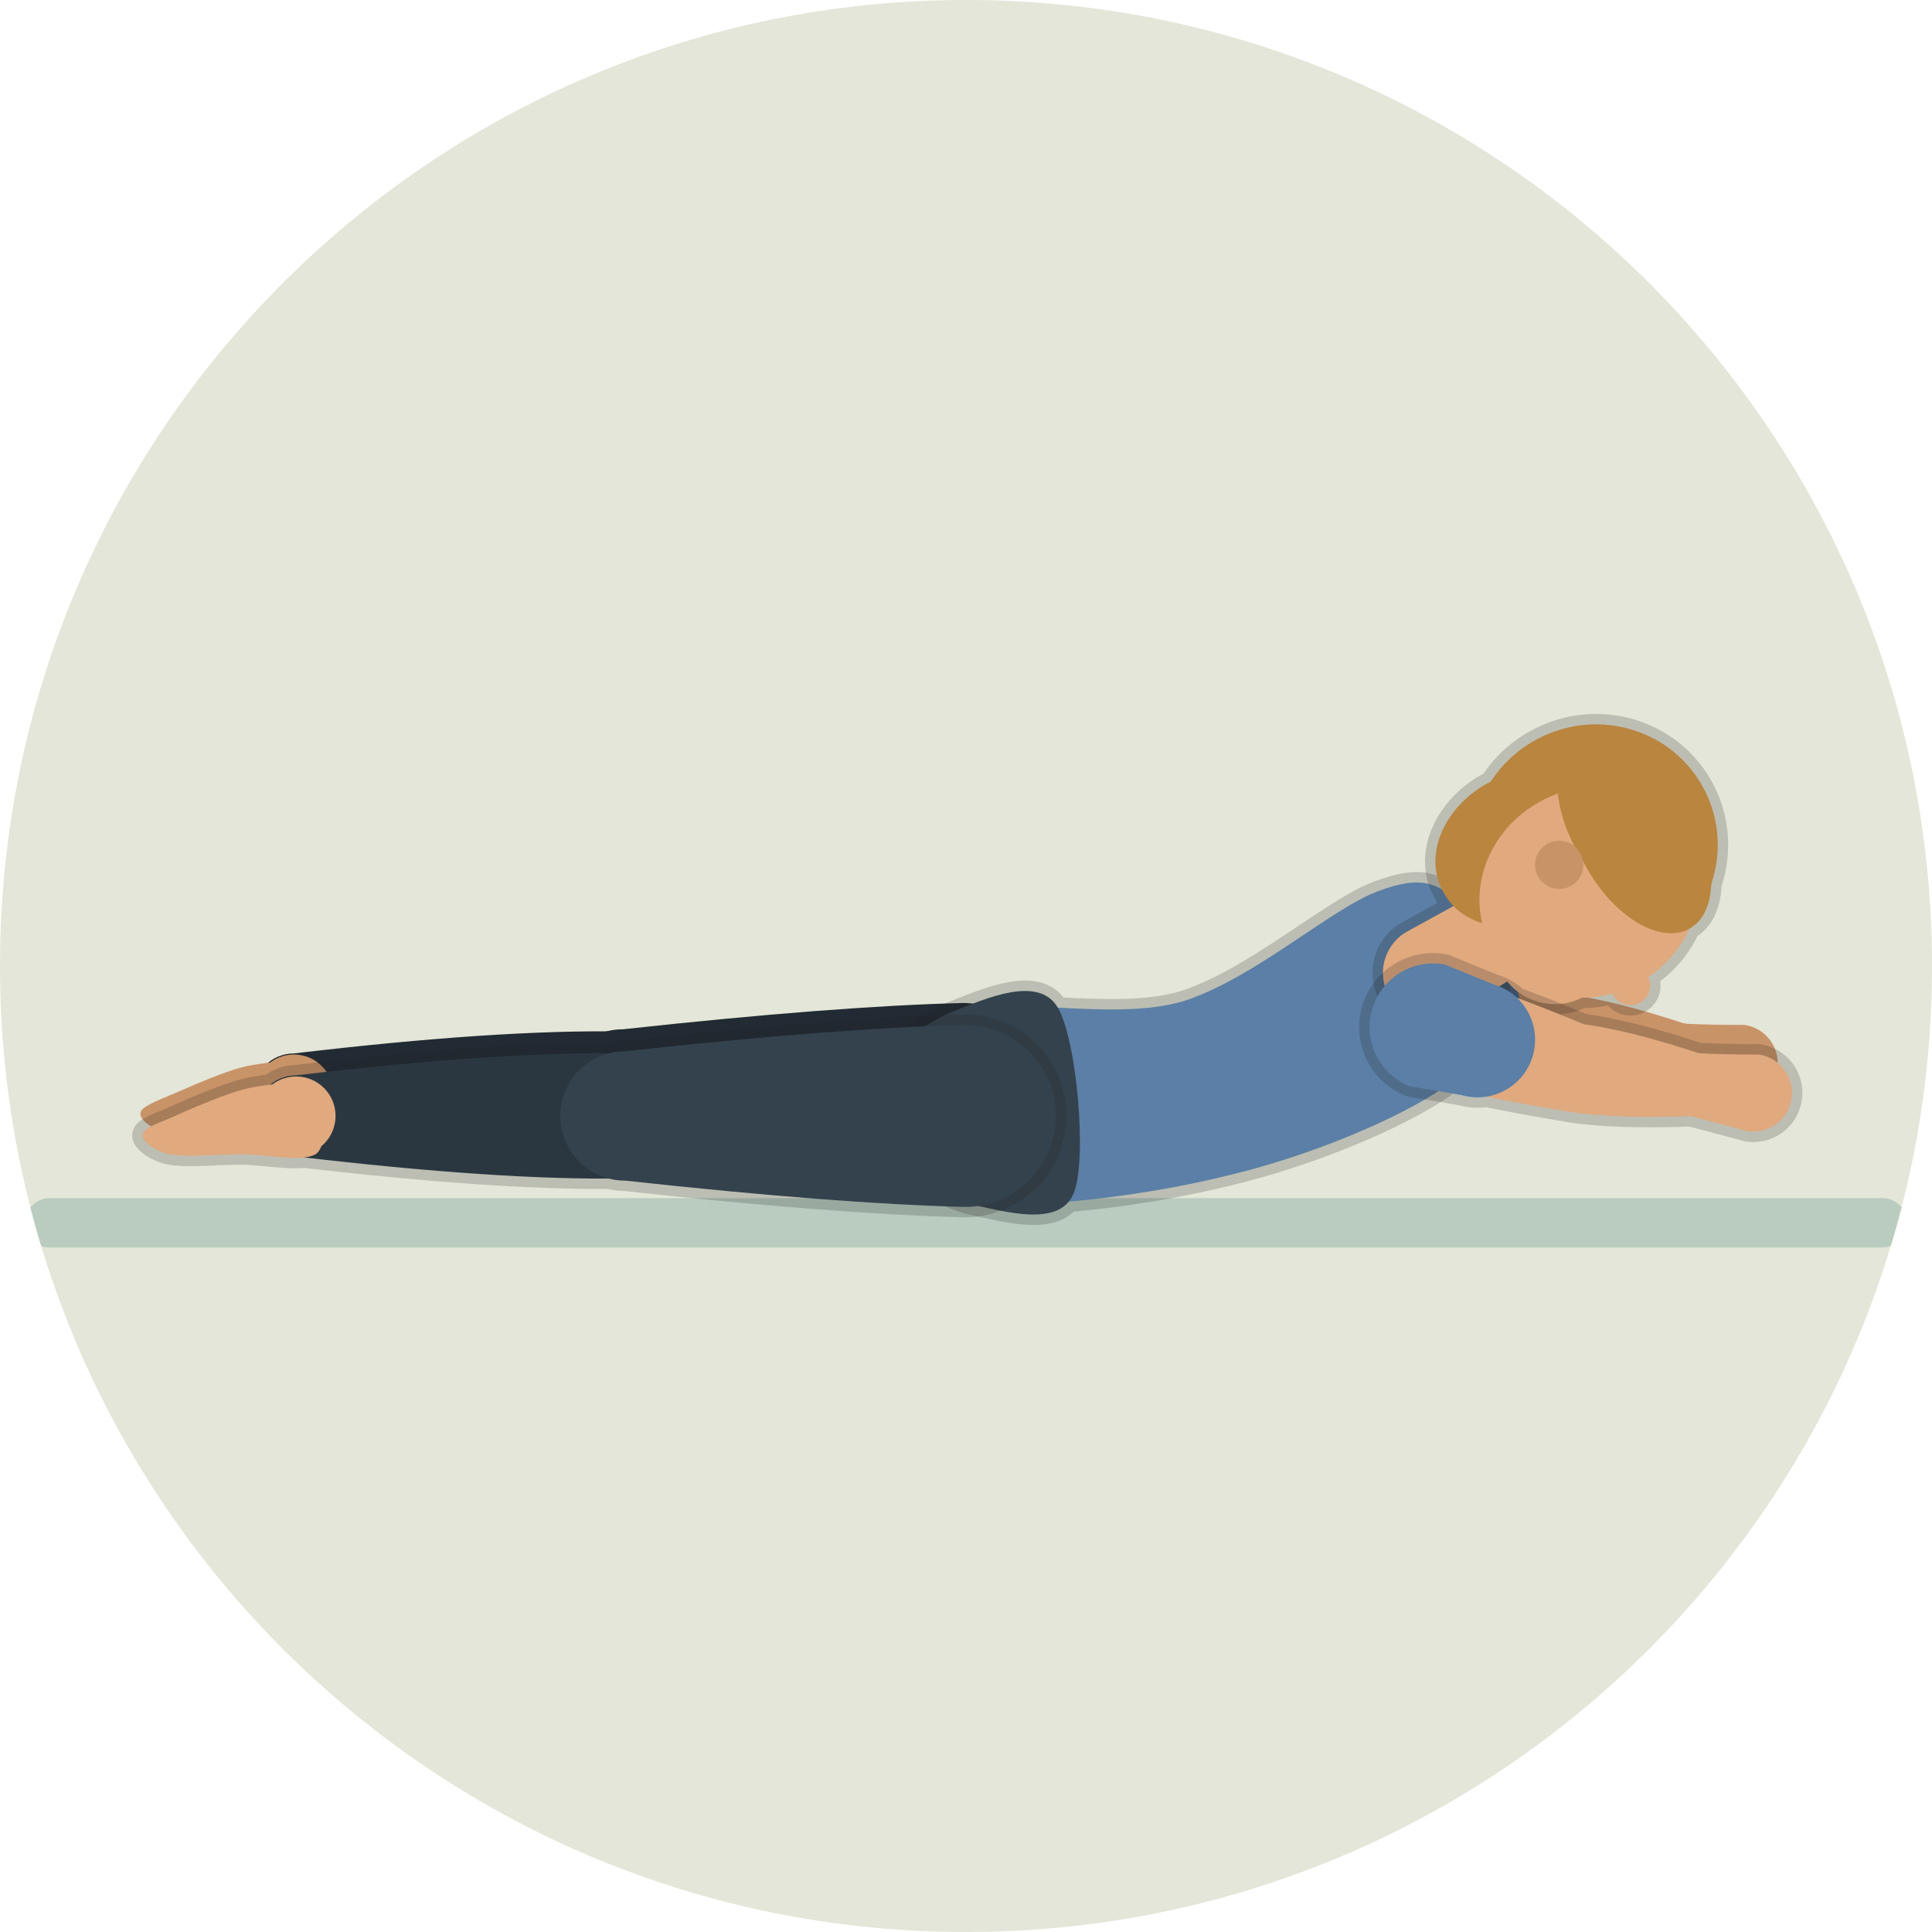
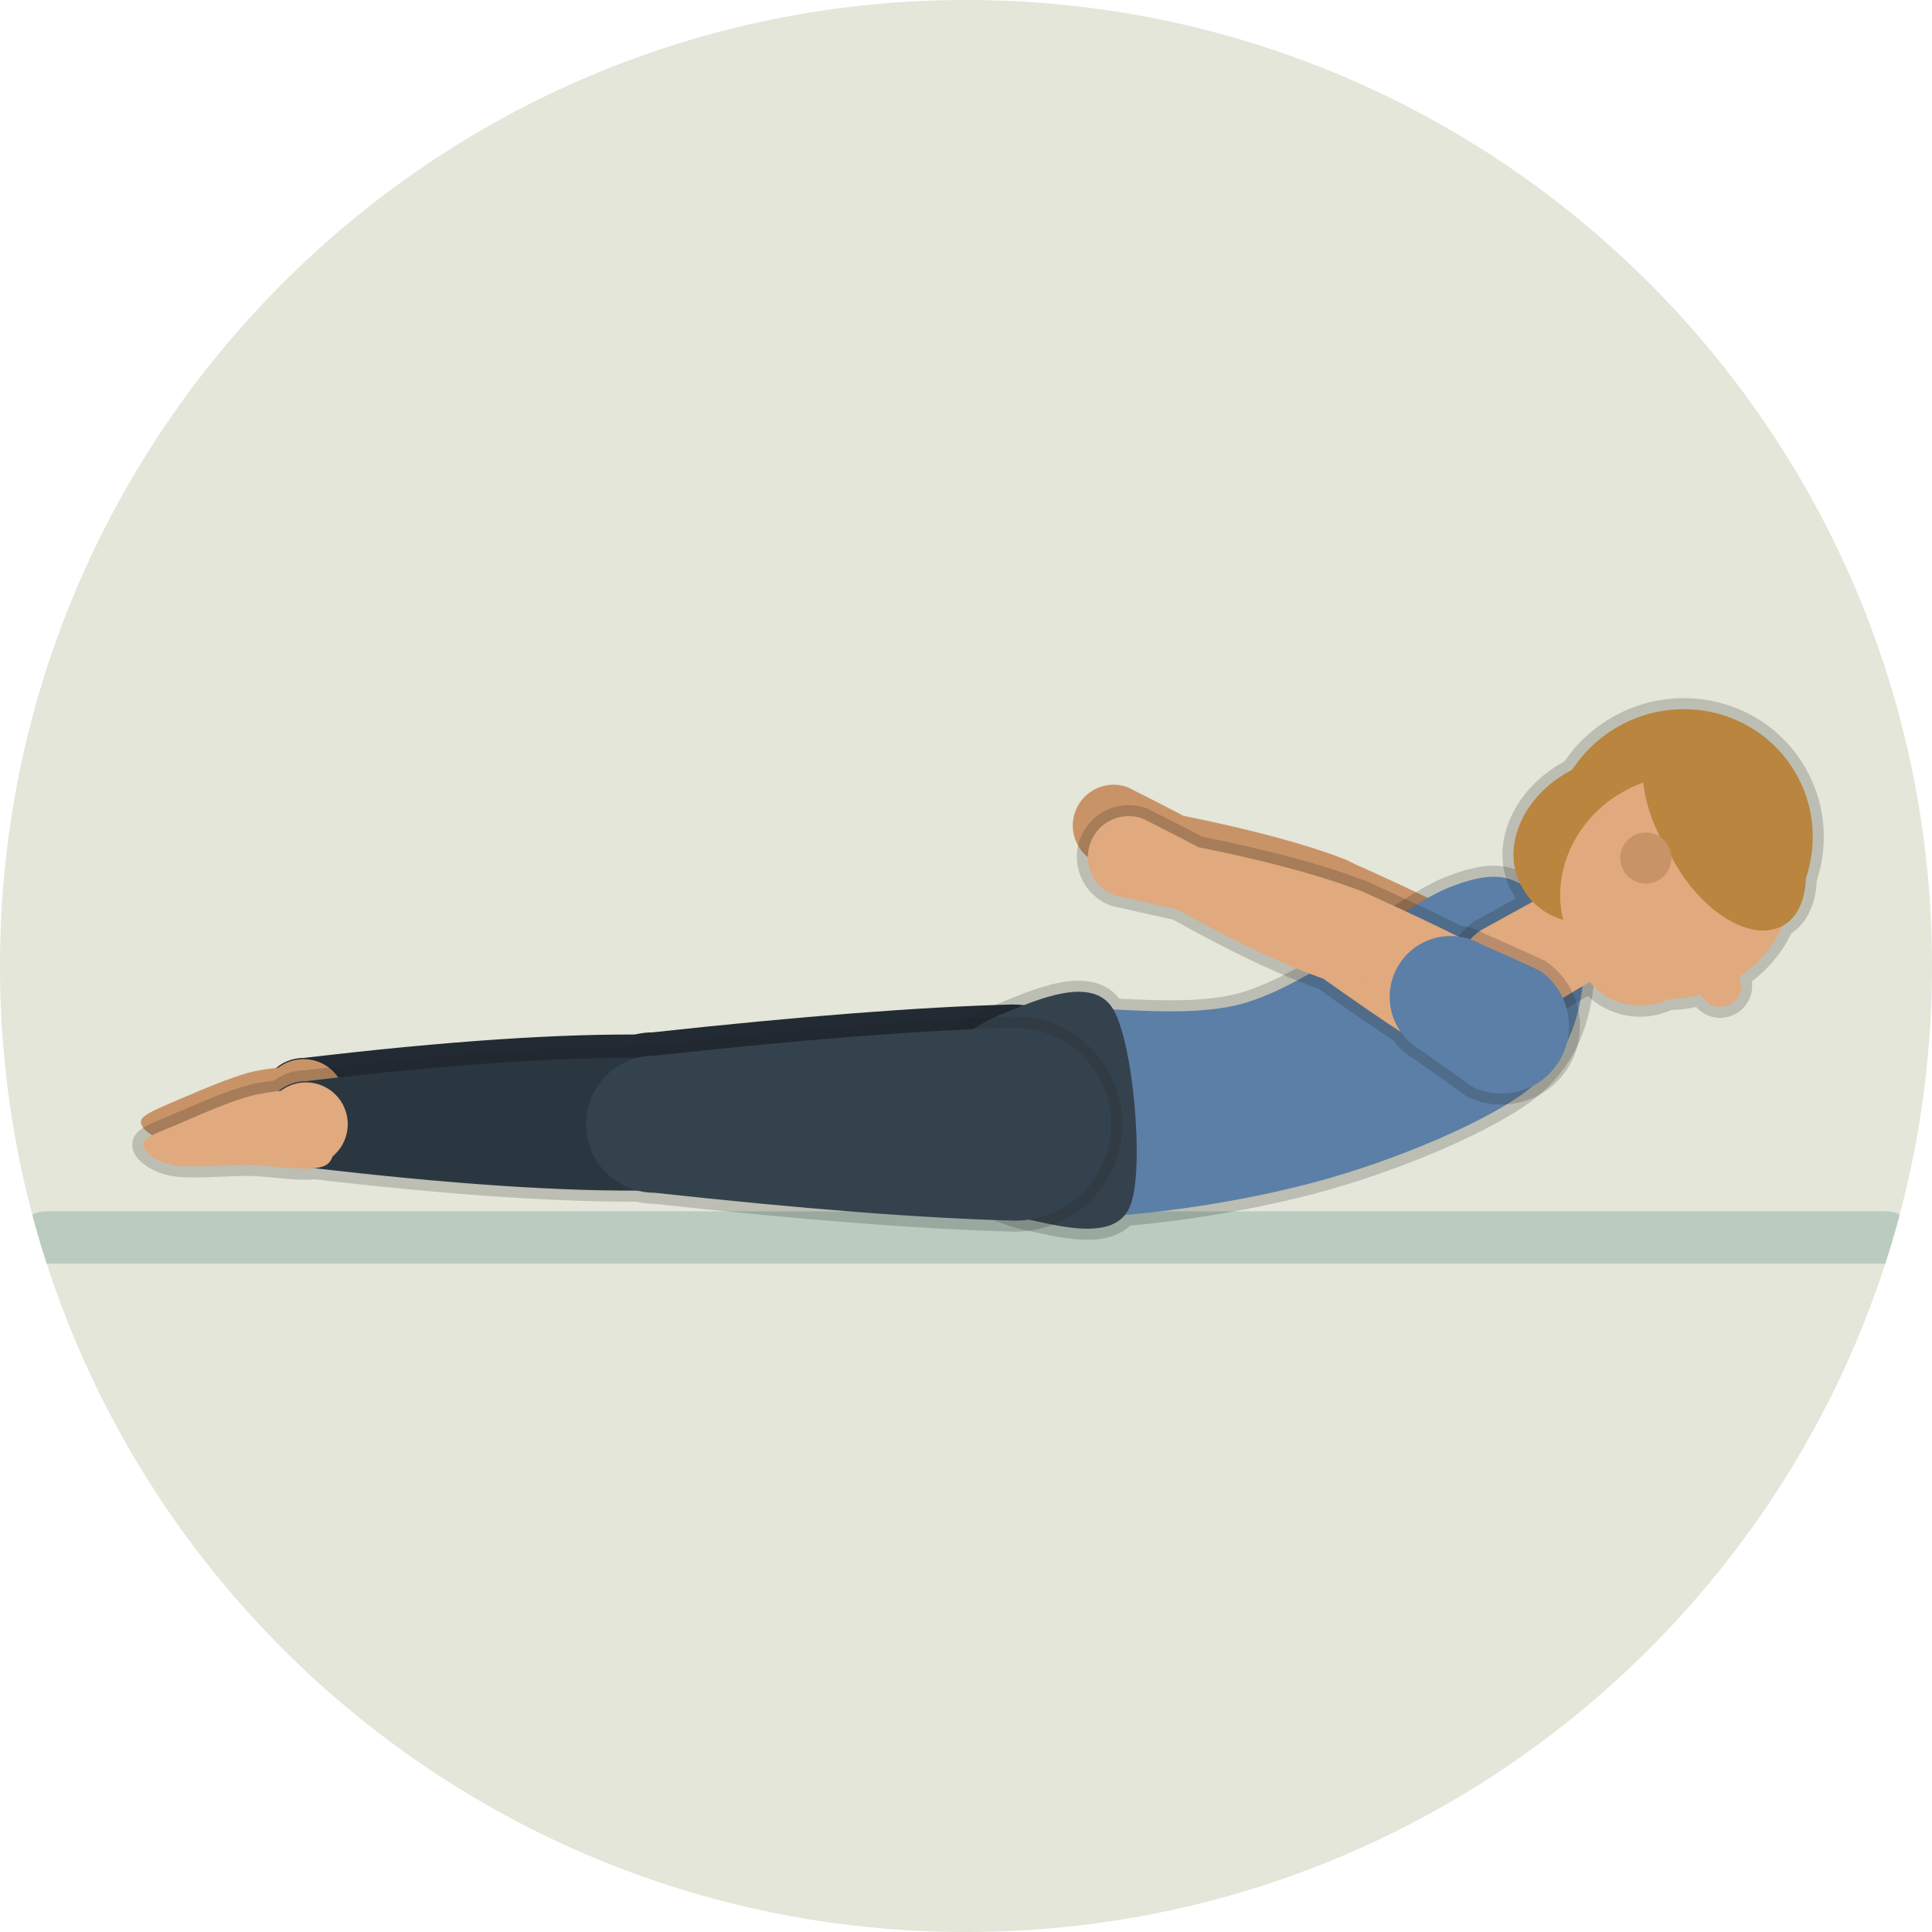
<svg xmlns="http://www.w3.org/2000/svg" viewBox="0 0 200 200" width="400" height="400" role="img" aria-label="Figure lying on the belly with the chest lifted and arms stretched out to the sides.">
  <circle cx="100" cy="100" r="100" fill="#E3E6D8" />
  <clipPath id="chraviv">
    <circle cx="100" cy="100" r="100" />
  </clipPath>
  <g clip-path="url(#chraviv)">
-     <g transform="translate(100.0 124.6) scale(1.135)">
-       <rect x="-85.794" y="-0.5" width="171.589" height="4.5" rx="2.2" fill="#B9CCBF" />
+     <g transform="translate(100.0 126.0) scale(1.203)">
+       <rect x="-81.466" y="-0.5" width="162.932" height="4.5" rx="2.2" fill="#B9CCBF" />
      <g>
-         <path d="M39.4 -14.1Q44.5 -12.6 53.0 -11.2A4.1 4.1 0 0 0 55.2 -19.0Q47.3 -22.3 42.2 -23.7A5.0 5.0 0 0 0 39.4 -14.1Z" fill="#C99368" />
-         <path d="M39.2 -13.4Q41.0 -13.1 43.9 -12.6A5.2 5.2 0 0 0 46.8 -22.7Q44.1 -23.8 42.4 -24.5A5.8 5.8 0 0 0 39.2 -13.4Z" fill="#4C6D91" />
-         <path d="M53.5 -11.1Q57.9 -10.4 65.1 -10.7A2.8 2.8 0 0 0 65.9 -16.3Q59.0 -18.6 54.7 -19.1A4.1 4.1 0 0 0 53.5 -11.1Z" fill="#C99368" />
-         <path d="M65.1 -10.6Q67.0 -10.1 70.0 -9.3A3.5 3.5 0 0 0 71.0 -16.3Q67.8 -16.3 65.9 -16.4A2.9 2.9 0 0 0 65.1 -10.6Z" fill="#C99368" />
+         <path d="M47.7 -23.3Q42.4 -26.4 33.2 -30.5A4.1 4.1 0 0 0 29.2 -23.4Q37.3 -17.6 42.6 -14.6A5.0 5.0 0 0 0 47.7 -23.3Z" fill="#C99368" />
+         <path d="M48.0 -23.9Q46.1 -24.8 43.0 -26.2A5.2 5.2 0 0 0 37.8 -17.1Q40.6 -15.1 42.3 -13.9A5.8 5.8 0 0 0 48.0 -23.9Z" fill="#4C6D91" />
+         <path d="M32.6 -30.8Q27.4 -32.8 18.4 -34.6A2.8 2.8 0 0 0 16.4 -29.4Q24.5 -24.9 29.8 -23.1A4.1 4.1 0 0 0 32.6 -30.8Z" fill="#C99368" />
+         <path d="M18.4 -34.7Q16.7 -35.6 13.9 -37.0A3.5 3.5 0 0 0 11.5 -30.4Q14.5 -29.7 16.4 -29.3A2.9 2.9 0 0 0 18.4 -34.7Z" fill="#C99368" />
      </g>
      <g>
-         <path d="M-31.3 -15.7Q-42.7 -15.9 -61.3 -13.7A3.7 3.7 0 0 0 -61.3 -6.3Q-42.7 -4.1 -31.3 -4.3A5.7 5.7 0 0 0 -31.3 -15.7Z" fill="#222B33" />
-         <path d="M-0.3 -18.3Q-12.1 -18.0 -31.3 -15.9A5.9 5.9 0 0 0 -31.3 -4.1Q-12.1 -2.0 -0.3 -1.7A8.3 8.3 0 0 0 -0.3 -18.3Z" fill="#222B33" />
-         <path d="M-61.3 -6.4A3.6 3.6 0.0 1 0 -61.3 -13.6A3.6 3.6 0.0 1 0 -61.3 -6.4Z" fill="#C99368" />
-         <path d="M-59.8 -12.2C-58.8 -11.2 -58.3 -7.5 -59.4 -6.6C-60.5 -5.6 -64.1 -6.5 -66.3 -6.5C-68.5 -6.5 -71.3 -6.2 -72.8 -6.5C-74.3 -6.8 -75.3 -7.6 -75.3 -8.2C-75.3 -8.7 -74.5 -9.1 -72.8 -9.8C-71.1 -10.5 -67.5 -12.2 -65.3 -12.6C-63.1 -13.0 -60.8 -13.2 -59.8 -12.2Z" fill="#C99368" />
+         <path d="M-27.0 -15.7Q-38.4 -15.9 -57.0 -13.7A3.7 3.7 0 0 0 -57.0 -6.3Q-38.4 -4.1 -27.0 -4.3A5.7 5.7 0 0 0 -27.0 -15.7Z" fill="#222B33" />
+         <path d="M4.0 -18.3Q-7.7 -18.0 -27.0 -15.9A5.9 5.9 0 0 0 -27.0 -4.1Q-7.7 -2.0 4.0 -1.7A8.3 8.3 0 0 0 4.0 -18.3Z" fill="#222B33" />
+         <path d="M-57.0 -6.4A3.6 3.6 0.0 1 0 -57.0 -13.6A3.6 3.6 0.0 1 0 -57.0 -6.4Z" fill="#C99368" />
+         <path d="M-55.5 -12.2C-54.5 -11.2 -54.0 -7.5 -55.1 -6.6C-56.1 -5.6 -59.7 -6.5 -62.0 -6.5C-64.2 -6.5 -67.0 -6.2 -68.5 -6.5C-70.0 -6.8 -71.0 -7.6 -71.0 -8.2C-71.0 -8.7 -70.1 -9.1 -68.5 -9.8C-66.8 -10.5 -63.1 -12.2 -61.0 -12.6C-58.8 -13.0 -56.4 -13.2 -55.5 -12.2Z" fill="#C99368" />
      </g>
      <g>
-         <path d="M-0.9 -17.4C3.4 -19.1 13.2 -16.6 19.6 -18.4C26.0 -20.3 33.4 -27.0 37.6 -28.5C41.8 -30.1 43.1 -29.0 44.9 -27.6C46.8 -26.2 49.0 -23.1 48.7 -20.3C48.5 -17.5 47.7 -13.6 43.6 -10.6C39.4 -7.7 31.2 -4.3 24.0 -2.6C16.9 -0.8 5.7 0.7 0.6 -0.3C-4.6 -1.2 -6.4 -5.6 -6.7 -8.4C-6.9 -11.3 -5.3 -15.8 -0.9 -17.4ZM-1.0 -17.6C1.8 -18.7 6.5 -20.8 8.3 -18.0C10.1 -15.2 11.1 -3.9 9.8 -0.9C8.5 2.2 3.5 0.7 0.6 0.1C-2.3 -0.6 -6.2 -2.9 -7.7 -4.8C-9.2 -6.8 -9.4 -9.7 -8.3 -11.8C-7.2 -13.9 -3.7 -16.6 -1.0 -17.6Z" fill="#1E1F1D" stroke="#1E1F1D" stroke-width="1.9" stroke-linejoin="round" opacity="0.2" />
-         <path d="M-0.9 -17.4C3.4 -19.1 13.2 -16.6 19.6 -18.4C26.0 -20.3 33.4 -27.0 37.6 -28.5C41.8 -30.1 43.1 -29.0 44.9 -27.6C46.8 -26.2 49.0 -23.1 48.7 -20.3C48.5 -17.5 47.7 -13.6 43.6 -10.6C39.4 -7.7 31.2 -4.3 24.0 -2.6C16.9 -0.8 5.7 0.7 0.6 -0.3C-4.6 -1.2 -6.4 -5.6 -6.7 -8.4C-6.9 -11.3 -5.3 -15.8 -0.9 -17.4Z" fill="#5B7FA6" />
-         <path d="M-1.0 -17.6C1.8 -18.7 6.5 -20.8 8.3 -18.0C10.1 -15.2 11.1 -3.9 9.8 -0.9C8.5 2.2 3.5 0.7 0.6 0.1C-2.3 -0.6 -6.2 -2.9 -7.7 -4.8C-9.2 -6.8 -9.4 -9.7 -8.3 -11.8C-7.2 -13.9 -3.7 -16.6 -1.0 -17.6Z" fill="#34424D" />
+         <path d="M3.4 -17.4C7.8 -19.1 17.5 -16.6 23.9 -18.4C30.4 -20.3 37.7 -27.0 41.9 -28.5C46.1 -30.1 47.4 -29.0 49.3 -27.6C51.1 -26.2 53.3 -23.1 53.1 -20.3C52.8 -17.5 52.0 -13.6 47.9 -10.6C43.8 -7.7 35.5 -4.3 28.4 -2.6C21.2 -0.8 10.0 0.7 4.9 -0.3C-0.2 -1.2 -2.1 -5.6 -2.4 -8.4C-2.6 -11.3 -1.0 -15.8 3.4 -17.4ZM3.4 -17.6C6.1 -18.7 10.8 -20.8 12.6 -18.0C14.4 -15.2 15.4 -3.9 14.1 -0.9C12.8 2.2 7.8 0.7 4.9 0.1C2.0 -0.6 -1.9 -2.9 -3.3 -4.8C-4.8 -6.8 -5.1 -9.7 -4.0 -11.8C-2.8 -13.9 0.6 -16.6 3.4 -17.6Z" fill="#1E1F1D" stroke="#1E1F1D" stroke-width="1.9" stroke-linejoin="round" opacity="0.2" />
+         <path d="M3.4 -17.4C7.8 -19.1 17.5 -16.6 23.9 -18.4C30.4 -20.3 37.7 -27.0 41.9 -28.5C46.1 -30.1 47.4 -29.0 49.3 -27.6C51.1 -26.2 53.3 -23.1 53.1 -20.3C52.8 -17.5 52.0 -13.6 47.9 -10.6C43.8 -7.7 35.5 -4.3 28.4 -2.6C21.2 -0.8 10.0 0.7 4.9 -0.3C-0.2 -1.2 -2.1 -5.6 -2.4 -8.4C-2.6 -11.3 -1.0 -15.8 3.4 -17.4Z" fill="#5B7FA6" />
+         <path d="M3.4 -17.6C6.1 -18.7 10.8 -20.8 12.6 -18.0C14.4 -15.2 15.4 -3.9 14.1 -0.9C12.8 2.2 7.8 0.7 4.9 0.1C2.0 -0.6 -1.9 -2.9 -3.3 -4.8C-4.8 -6.8 -5.1 -9.7 -4.0 -11.8C-2.8 -13.9 0.6 -16.6 3.4 -17.6Z" fill="#34424D" />
      </g>
      <g>
-         <path d="M44.5 -17.3Q49.9 -20.6 58.6 -25.8A4.0 4.0 0 0 0 54.6 -32.8Q45.7 -27.8 40.2 -24.8A4.3 4.3 0 0 0 44.5 -17.3ZM43.6 -28.3A6.6 8.2 60.0 1 0 57.8 -36.5A6.6 8.2 60.0 1 0 43.6 -28.3ZM47.5 -26.9A11.1 11.3 60.0 1 0 67.1 -38.2A11.1 11.3 60.0 1 0 47.5 -26.9ZM48.0 -23.3A9.4 10.2 60.0 1 0 65.7 -33.5A9.4 10.2 60.0 1 0 48.0 -23.3ZM53.7 -18.2A5.6 5.6 0.0 1 0 53.7 -29.4A5.6 5.6 0.0 1 0 53.7 -18.2ZM60.6 -18.1A1.8 1.8 0.0 1 0 60.6 -21.7A1.8 1.8 0.0 1 0 60.6 -18.1ZM56.3 -31.2A9.3 5.4 60.0 1 0 65.6 -36.6A9.3 5.4 60.0 1 0 56.3 -31.2ZM54.1 -28.7A2.2 2.2 0.0 1 0 54.1 -33.1A2.2 2.2 0.0 1 0 54.1 -28.7Z" fill="#1E1F1D" stroke="#1E1F1D" stroke-width="1.9" stroke-linejoin="round" opacity="0.2" />
-         <path d="M44.5 -17.3Q49.9 -20.6 58.6 -25.8A4.0 4.0 0 0 0 54.6 -32.8Q45.7 -27.8 40.2 -24.8A4.3 4.3 0 0 0 44.5 -17.3Z" fill="#E0A97E" />
-         <path d="M43.6 -28.3A6.6 8.2 60.0 1 0 57.8 -36.5A6.6 8.2 60.0 1 0 43.6 -28.3Z" fill="#B9853F" />
-         <path d="M47.5 -26.9A11.1 11.3 60.0 1 0 67.1 -38.2A11.1 11.3 60.0 1 0 47.5 -26.9Z" fill="#B9853F" />
-         <path d="M48.0 -23.3A9.4 10.2 60.0 1 0 65.7 -33.5A9.4 10.2 60.0 1 0 48.0 -23.3Z" fill="#E0A97E" />
-         <path d="M53.7 -18.2A5.6 5.6 0.0 1 0 53.7 -29.4A5.6 5.6 0.0 1 0 53.7 -18.2Z" fill="#E0A97E" />
-         <path d="M60.6 -18.1A1.8 1.8 0.0 1 0 60.6 -21.7A1.8 1.8 0.0 1 0 60.6 -18.1Z" fill="#E0A97E" />
-         <path d="M56.3 -31.2A9.3 5.4 60.0 1 0 65.6 -36.6A9.3 5.4 60.0 1 0 56.3 -31.2Z" fill="#B9853F" />
-         <path d="M54.1 -28.7A2.2 2.2 0.0 1 0 54.1 -33.1A2.2 2.2 0.0 1 0 54.1 -28.7Z" fill="#C99368" />
+         <path d="M48.8 -17.3Q54.2 -20.6 63.0 -25.8A4.0 4.0 0 0 0 59.0 -32.8Q50.0 -27.8 44.5 -24.8A4.3 4.3 0 0 0 48.8 -17.3ZM47.9 -28.3A6.6 8.2 60.0 1 0 62.1 -36.5A6.6 8.2 60.0 1 0 47.9 -28.3ZM51.8 -26.9A11.1 11.3 60.0 1 0 71.4 -38.2A11.1 11.3 60.0 1 0 51.8 -26.9ZM52.3 -23.3A9.4 10.2 60.0 1 0 70.0 -33.5A9.4 10.2 60.0 1 0 52.3 -23.3ZM58.0 -18.2A5.6 5.6 0.0 1 0 58.0 -29.4A5.6 5.6 0.0 1 0 58.0 -18.2ZM64.9 -18.1A1.8 1.8 0.0 1 0 64.9 -21.7A1.8 1.8 0.0 1 0 64.9 -18.1ZM60.6 -31.2A9.3 5.4 60.0 1 0 69.9 -36.6A9.3 5.4 60.0 1 0 60.6 -31.2ZM58.5 -28.7A2.2 2.2 0.0 1 0 58.5 -33.1A2.2 2.2 0.0 1 0 58.5 -28.7Z" fill="#1E1F1D" stroke="#1E1F1D" stroke-width="1.9" stroke-linejoin="round" opacity="0.2" />
+         <path d="M48.8 -17.3Q54.2 -20.6 63.0 -25.8A4.0 4.0 0 0 0 59.0 -32.8Q50.0 -27.8 44.5 -24.8A4.3 4.3 0 0 0 48.8 -17.3Z" fill="#E0A97E" />
+         <path d="M47.9 -28.3A6.6 8.2 60.0 1 0 62.1 -36.5A6.6 8.2 60.0 1 0 47.9 -28.3Z" fill="#B9853F" />
+         <path d="M51.8 -26.9A11.1 11.3 60.0 1 0 71.4 -38.2A11.1 11.3 60.0 1 0 51.8 -26.9Z" fill="#B9853F" />
+         <path d="M52.3 -23.3A9.4 10.2 60.0 1 0 70.0 -33.5A9.4 10.2 60.0 1 0 52.3 -23.3Z" fill="#E0A97E" />
+         <path d="M58.0 -18.2A5.6 5.6 0.0 1 0 58.0 -29.4A5.6 5.6 0.0 1 0 58.0 -18.2Z" fill="#E0A97E" />
+         <path d="M64.9 -18.1A1.8 1.8 0.0 1 0 64.9 -21.7A1.8 1.8 0.0 1 0 64.9 -18.1Z" fill="#E0A97E" />
+         <path d="M60.6 -31.2A9.3 5.4 60.0 1 0 69.9 -36.6A9.3 5.4 60.0 1 0 60.6 -31.2Z" fill="#B9853F" />
+         <path d="M58.5 -28.7A2.2 2.2 0.0 1 0 58.5 -33.1A2.2 2.2 0.0 1 0 58.5 -28.7Z" fill="#C99368" />
      </g>
      <g>
-         <path d="M-31.1 -13.7Q-42.5 -13.9 -61.1 -11.7A3.7 3.7 0 0 0 -61.1 -4.3Q-42.5 -2.1 -31.1 -2.3A5.7 5.7 0 0 0 -31.1 -13.7ZM-0.1 -16.3Q-11.9 -16.0 -31.1 -13.9A5.9 5.9 0 0 0 -31.1 -2.1Q-11.9 0.0 -0.1 0.3A8.3 8.3 0 0 0 -0.1 -16.3ZM-61.1 -4.4A3.6 3.6 0.0 1 0 -61.1 -11.6A3.6 3.6 0.0 1 0 -61.1 -4.4ZM-59.6 -10.2C-58.6 -9.2 -58.1 -5.6 -59.2 -4.6C-60.3 -3.7 -63.9 -4.5 -66.1 -4.5C-68.4 -4.5 -71.1 -4.2 -72.6 -4.5C-74.1 -4.8 -75.1 -5.7 -75.1 -6.2C-75.1 -6.8 -74.3 -7.1 -72.6 -7.8C-71.0 -8.5 -67.3 -10.2 -65.1 -10.6C-63.0 -11.0 -60.6 -11.2 -59.6 -10.2Z" fill="#1E1F1D" stroke="#1E1F1D" stroke-width="1.9" stroke-linejoin="round" opacity="0.2" />
-         <path d="M-31.1 -13.7Q-42.5 -13.9 -61.1 -11.7A3.7 3.7 0 0 0 -61.1 -4.3Q-42.5 -2.1 -31.1 -2.3A5.7 5.7 0 0 0 -31.1 -13.7Z" fill="#2B3740" />
-         <path d="M-0.1 -16.3Q-11.9 -16.0 -31.1 -13.9A5.9 5.9 0 0 0 -31.1 -2.1Q-11.9 0.0 -0.1 0.3A8.3 8.3 0 0 0 -0.1 -16.3Z" fill="#34424D" />
-         <path d="M-61.1 -4.4A3.6 3.6 0.0 1 0 -61.1 -11.6A3.6 3.6 0.0 1 0 -61.1 -4.4Z" fill="#E0A97E" />
-         <path d="M-59.6 -10.2C-58.6 -9.2 -58.1 -5.6 -59.2 -4.6C-60.3 -3.7 -63.9 -4.5 -66.1 -4.5C-68.4 -4.5 -71.1 -4.2 -72.6 -4.5C-74.1 -4.8 -75.1 -5.7 -75.1 -6.2C-75.1 -6.8 -74.3 -7.1 -72.6 -7.8C-71.0 -8.5 -67.3 -10.2 -65.1 -10.6C-63.0 -11.0 -60.6 -11.2 -59.6 -10.2Z" fill="#E0A97E" />
+         <path d="M-26.8 -13.7Q-38.2 -13.9 -56.8 -11.7A3.7 3.7 0 0 0 -56.8 -4.3Q-38.2 -2.1 -26.8 -2.3A5.7 5.7 0 0 0 -26.8 -13.7ZM4.2 -16.3Q-7.6 -16.0 -26.8 -13.9A5.9 5.9 0 0 0 -26.8 -2.1Q-7.6 0.0 4.2 0.3A8.3 8.3 0 0 0 4.2 -16.3ZM-56.8 -4.4A3.6 3.6 0.0 1 0 -56.8 -11.6A3.6 3.6 0.0 1 0 -56.8 -4.4ZM-55.3 -10.2C-54.3 -9.2 -53.8 -5.6 -54.9 -4.6C-56.0 -3.7 -59.6 -4.5 -61.8 -4.5C-64.0 -4.5 -66.8 -4.2 -68.3 -4.5C-69.8 -4.8 -70.8 -5.7 -70.8 -6.2C-70.8 -6.8 -70.0 -7.1 -68.3 -7.8C-66.6 -8.5 -63.0 -10.2 -60.8 -10.6C-58.6 -11.0 -56.3 -11.2 -55.3 -10.2Z" fill="#1E1F1D" stroke="#1E1F1D" stroke-width="1.9" stroke-linejoin="round" opacity="0.2" />
+         <path d="M-26.8 -13.7Q-38.2 -13.9 -56.8 -11.7A3.7 3.7 0 0 0 -56.8 -4.3Q-38.2 -2.1 -26.8 -2.3A5.7 5.7 0 0 0 -26.8 -13.7Z" fill="#2B3740" />
+         <path d="M4.2 -16.3Q-7.6 -16.0 -26.8 -13.9A5.9 5.9 0 0 0 -26.8 -2.1Q-7.6 0.0 4.2 0.3A8.3 8.3 0 0 0 4.2 -16.3Z" fill="#34424D" />
+         <path d="M-56.8 -4.4A3.6 3.6 0.0 1 0 -56.8 -11.6A3.6 3.6 0.0 1 0 -56.8 -4.4Z" fill="#E0A97E" />
+         <path d="M-55.3 -10.2C-54.3 -9.2 -53.8 -5.6 -54.9 -4.6C-56.0 -3.7 -59.6 -4.5 -61.8 -4.5C-64.0 -4.5 -66.8 -4.2 -68.3 -4.5C-69.8 -4.8 -70.8 -5.7 -70.8 -6.2C-70.8 -6.8 -70.0 -7.1 -68.3 -7.8C-66.6 -8.5 -63.0 -10.2 -60.8 -10.6C-58.6 -11.0 -56.3 -11.2 -55.3 -10.2Z" fill="#E0A97E" />
      </g>
      <g>
-         <path d="M40.8 -11.4Q45.8 -9.9 54.3 -8.5A4.1 4.1 0 0 0 56.5 -16.3Q48.6 -19.6 43.5 -21.0A5.0 5.0 0 0 0 40.8 -11.4ZM40.5 -10.7Q42.3 -10.4 45.2 -9.9A5.2 5.2 0 0 0 48.1 -20.0Q45.4 -21.1 43.7 -21.8A5.8 5.8 0 0 0 40.5 -10.7ZM54.8 -8.4Q59.2 -7.7 66.5 -8.0A2.8 2.8 0 0 0 67.2 -13.6Q60.3 -15.9 56.0 -16.4A4.1 4.1 0 0 0 54.8 -8.4ZM66.4 -7.9Q68.3 -7.4 71.3 -6.6A3.5 3.5 0 0 0 72.3 -13.6Q69.2 -13.6 67.2 -13.7A2.9 2.9 0 0 0 66.4 -7.9Z" fill="#1E1F1D" stroke="#1E1F1D" stroke-width="1.9" stroke-linejoin="round" opacity="0.2" />
-         <path d="M40.8 -11.4Q45.8 -9.9 54.3 -8.5A4.1 4.1 0 0 0 56.5 -16.3Q48.6 -19.6 43.5 -21.0A5.0 5.0 0 0 0 40.8 -11.4Z" fill="#E0A97E" />
-         <path d="M40.5 -10.7Q42.3 -10.4 45.2 -9.9A5.2 5.2 0 0 0 48.1 -20.0Q45.4 -21.1 43.7 -21.8A5.8 5.8 0 0 0 40.5 -10.7Z" fill="#5B7FA6" />
-         <path d="M54.8 -8.4Q59.2 -7.7 66.5 -8.0A2.8 2.8 0 0 0 67.2 -13.6Q60.3 -15.9 56.0 -16.4A4.1 4.1 0 0 0 54.8 -8.4Z" fill="#E0A97E" />
-         <path d="M66.4 -7.9Q68.3 -7.4 71.3 -6.6A3.5 3.5 0 0 0 72.3 -13.6Q69.2 -13.6 67.2 -13.7A2.9 2.9 0 0 0 66.4 -7.9Z" fill="#E0A97E" />
+         <path d="M49.0 -20.6Q43.7 -23.7 34.6 -27.8A4.1 4.1 0 0 0 30.5 -20.7Q38.6 -14.9 44.0 -11.9A5.0 5.0 0 0 0 49.0 -20.6ZM49.4 -21.2Q47.5 -22.1 44.3 -23.5A5.2 5.2 0 0 0 39.1 -14.4Q41.9 -12.4 43.6 -11.2A5.8 5.8 0 0 0 49.4 -21.2ZM33.9 -28.1Q28.7 -30.1 19.7 -31.9A2.8 2.8 0 0 0 17.8 -26.7Q25.8 -22.2 31.1 -20.4A4.1 4.1 0 0 0 33.9 -28.1ZM19.7 -32.0Q18.0 -32.9 15.2 -34.3A3.5 3.5 0 0 0 12.8 -27.7Q15.9 -27.0 17.7 -26.6A2.9 2.9 0 0 0 19.7 -32.0Z" fill="#1E1F1D" stroke="#1E1F1D" stroke-width="1.9" stroke-linejoin="round" opacity="0.2" />
+         <path d="M49.0 -20.6Q43.7 -23.7 34.6 -27.8A4.1 4.1 0 0 0 30.5 -20.7Q38.6 -14.9 44.0 -11.9A5.0 5.0 0 0 0 49.0 -20.6Z" fill="#E0A97E" />
+         <path d="M49.4 -21.2Q47.5 -22.1 44.3 -23.5A5.2 5.2 0 0 0 39.1 -14.4Q41.9 -12.4 43.6 -11.2A5.8 5.8 0 0 0 49.4 -21.2Z" fill="#5B7FA6" />
+         <path d="M33.9 -28.1Q28.7 -30.1 19.7 -31.9A2.8 2.8 0 0 0 17.8 -26.7Q25.8 -22.2 31.1 -20.4A4.1 4.1 0 0 0 33.9 -28.1Z" fill="#E0A97E" />
+         <path d="M19.7 -32.0Q18.0 -32.9 15.2 -34.3A3.5 3.5 0 0 0 12.8 -27.7Q15.9 -27.0 17.7 -26.6A2.9 2.9 0 0 0 19.7 -32.0Z" fill="#E0A97E" />
      </g>
    </g>
  </g>
</svg>
